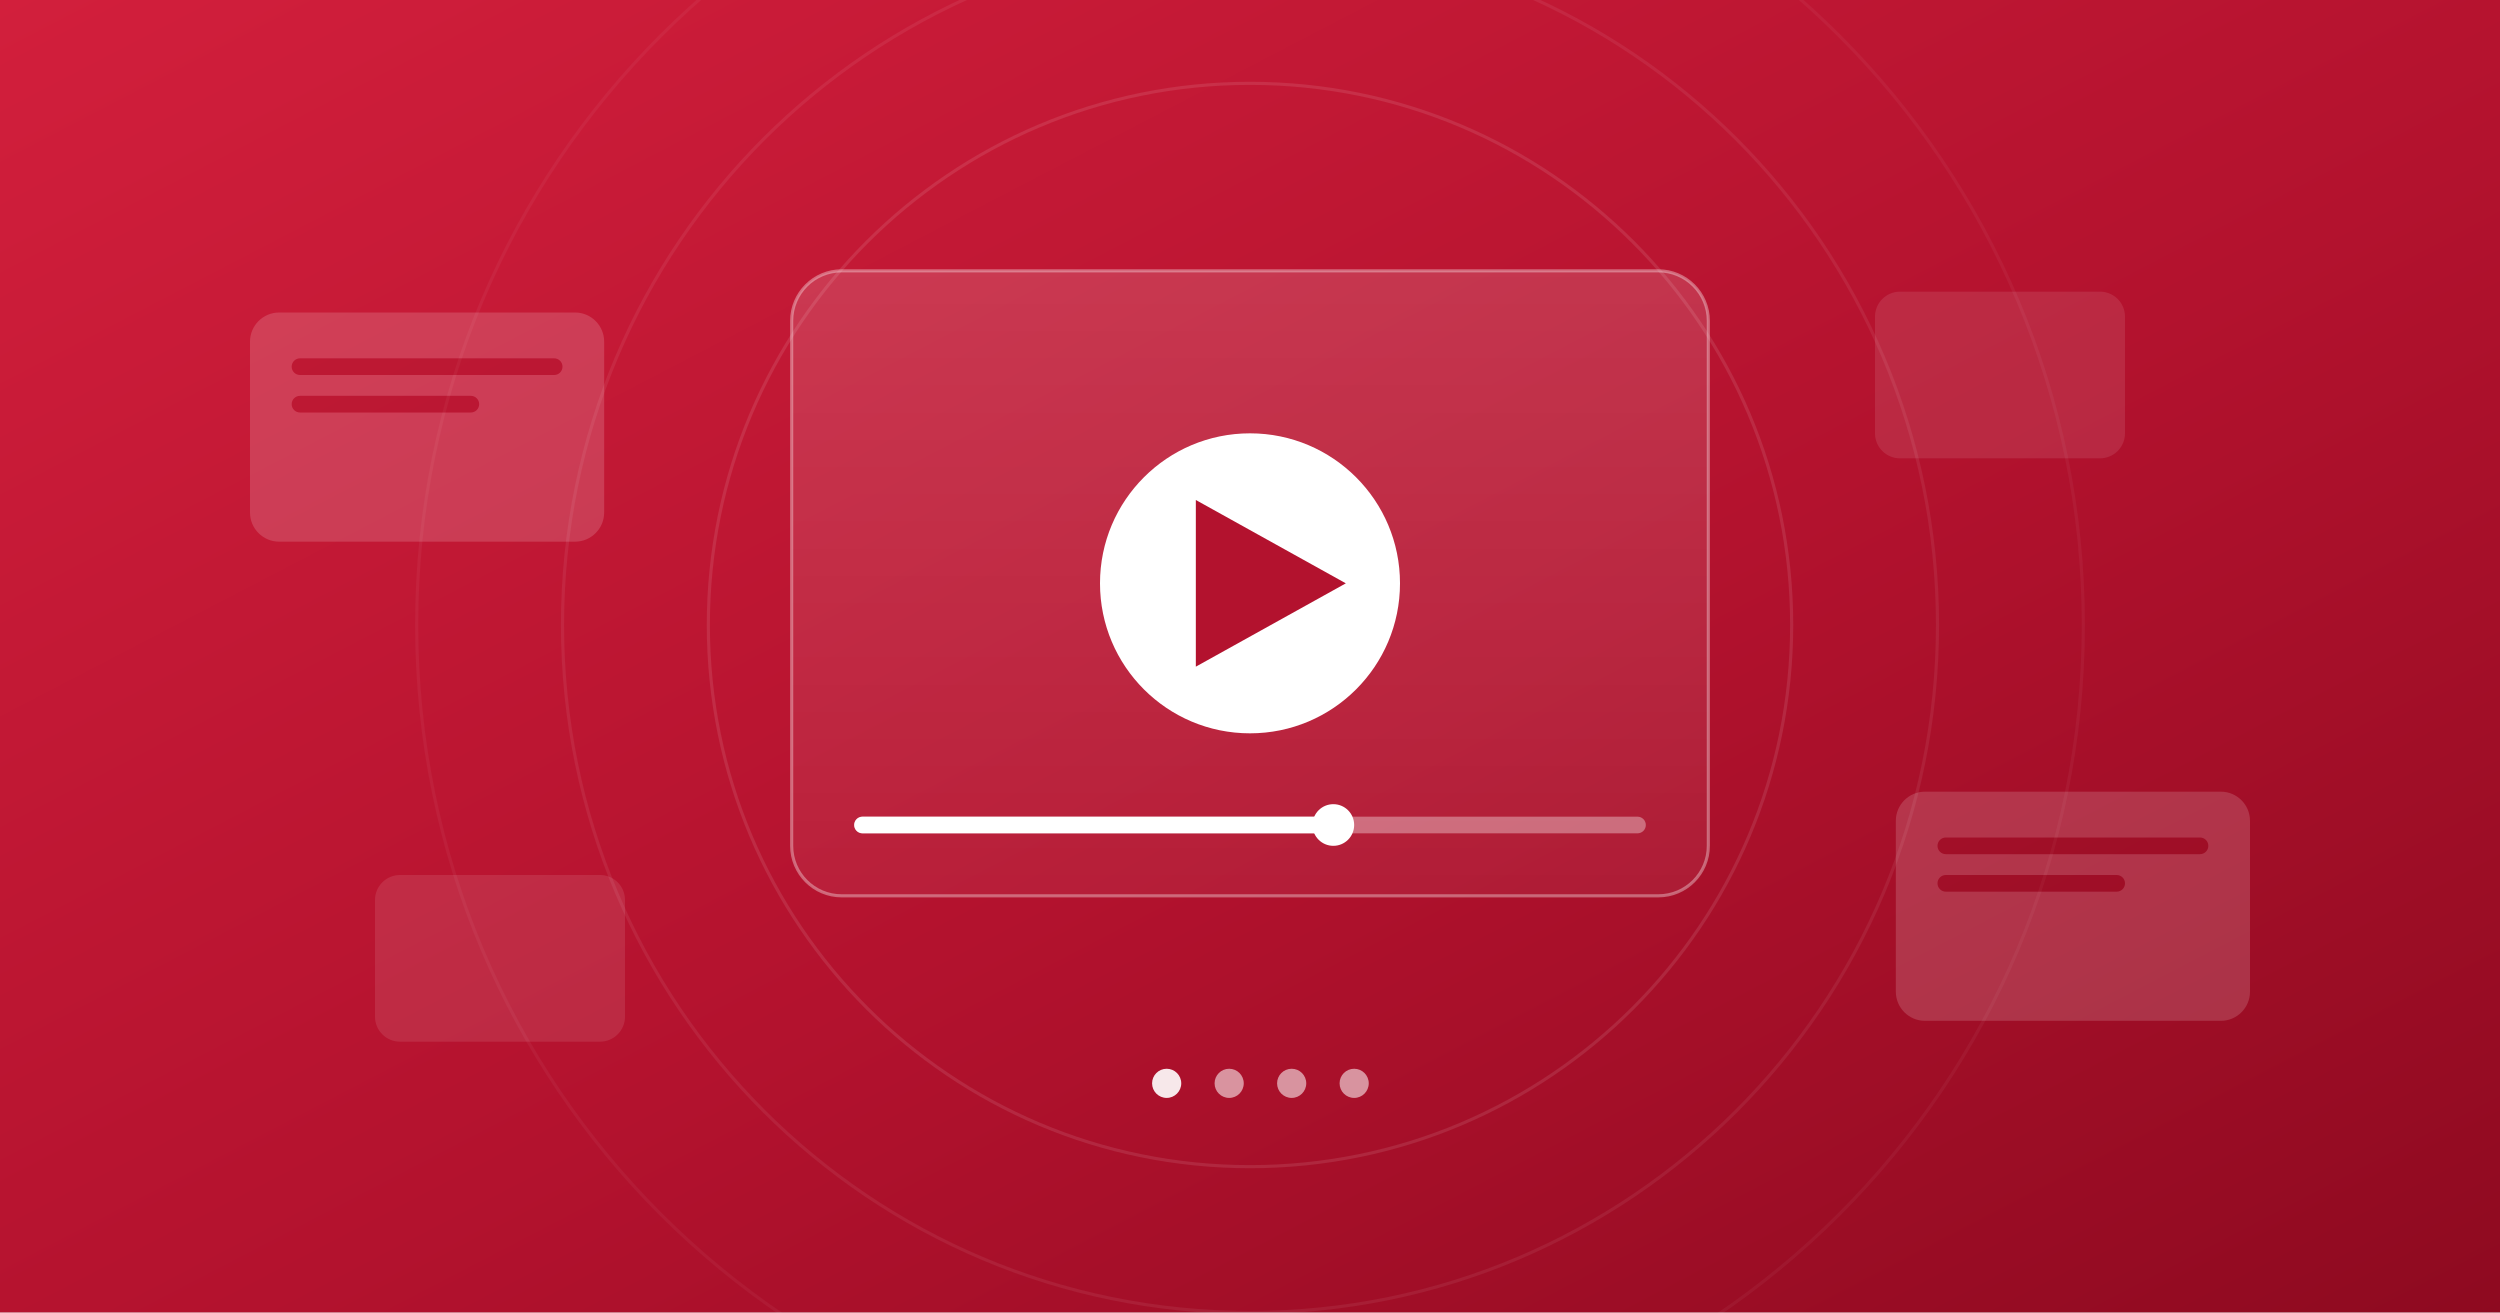
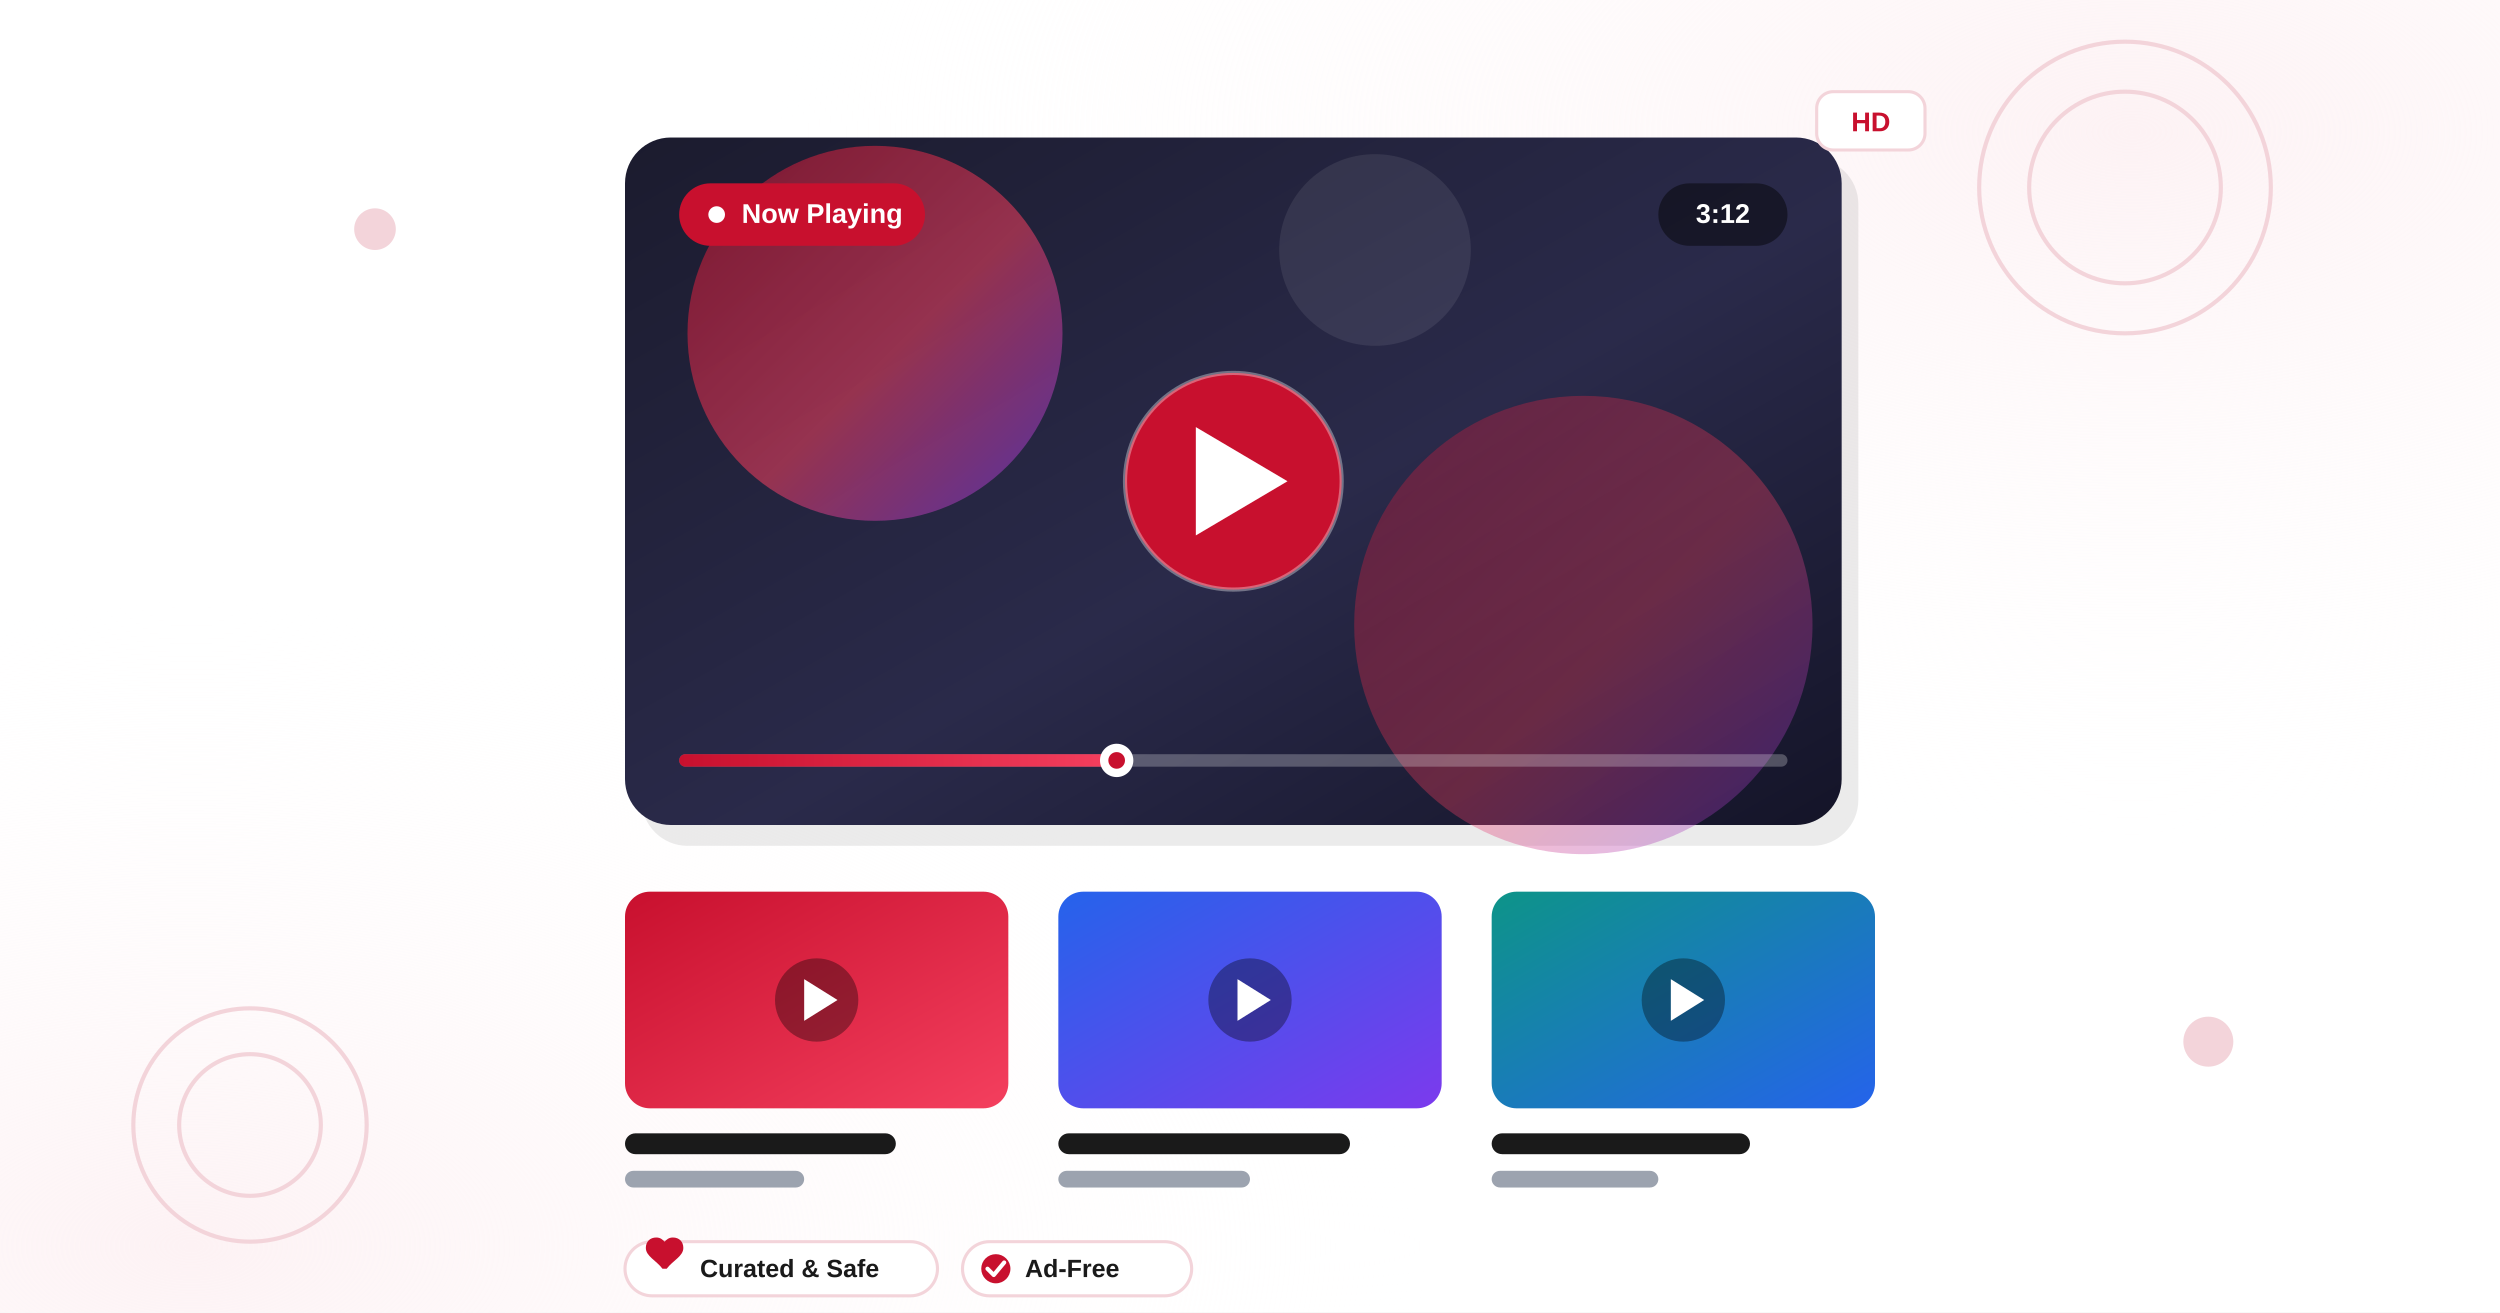
- <svg xmlns="http://www.w3.org/2000/svg" viewBox="0 0 1200 630" role="img" aria-label="TabooTube — video streaming illustration">
+ <svg xmlns="http://www.w3.org/2000/svg" width="1200" height="630" viewBox="0 0 1200 630" role="img" aria-label="TabooTube video streaming illustration">
  <defs>
-     <linearGradient id="bg" x1="0" y1="0" x2="1" y2="1">
-       <stop offset="0" stop-color="#D21F3C" />
-       <stop offset="0.55" stop-color="#B3122E" />
-       <stop offset="1" stop-color="#8E0A20" />
+     <radialGradient id="bgGlowTR" cx="85%" cy="10%" r="55%">
+       <stop offset="0%" stop-color="#FDF2F4" />
+       <stop offset="100%" stop-color="#FFFFFF" stop-opacity="0" />
+     </radialGradient>
+     <radialGradient id="bgGlowBL" cx="8%" cy="95%" r="50%">
+       <stop offset="0%" stop-color="#FDF2F4" />
+       <stop offset="100%" stop-color="#FFFFFF" stop-opacity="0" />
+     </radialGradient>
+     <linearGradient id="screenGrad" x1="0" y1="0" x2="1" y2="1">
+       <stop offset="0%" stop-color="#1B1B2E" />
+       <stop offset="55%" stop-color="#2A2A4A" />
+       <stop offset="100%" stop-color="#141428" />
    </linearGradient>
-     <linearGradient id="card" x1="0" y1="0" x2="0" y2="1">
-       <stop offset="0" stop-color="#ffffff" stop-opacity="0.14" />
-       <stop offset="1" stop-color="#ffffff" stop-opacity="0.05" />
+     <linearGradient id="screenArt" x1="0" y1="0" x2="1" y2="1">
+       <stop offset="0%" stop-color="#C8102E" />
+       <stop offset="55%" stop-color="#F43F5E" />
+       <stop offset="100%" stop-color="#7C3AED" />
+     </linearGradient>
+     <linearGradient id="thumbRed" x1="0" y1="0" x2="1" y2="1">
+       <stop offset="0%" stop-color="#C8102E" />
+       <stop offset="100%" stop-color="#F43F5E" />
+     </linearGradient>
+     <linearGradient id="thumbBlue" x1="0" y1="0" x2="1" y2="1">
+       <stop offset="0%" stop-color="#2563EB" />
+       <stop offset="100%" stop-color="#7C3AED" />
+     </linearGradient>
+     <linearGradient id="thumbTeal" x1="0" y1="0" x2="1" y2="1">
+       <stop offset="0%" stop-color="#0D9488" />
+       <stop offset="100%" stop-color="#2563EB" />
+     </linearGradient>
+     <linearGradient id="redBar" x1="0" y1="0" x2="1" y2="0">
+       <stop offset="0%" stop-color="#C8102E" />
+       <stop offset="100%" stop-color="#F43F5E" />
    </linearGradient>
  </defs>
-   <rect width="1200" height="630" fill="url(#bg)" />
-   <circle cx="600" cy="300" r="260" fill="none" stroke="#ffffff" stroke-opacity="0.10" stroke-width="1.5" />
-   <circle cx="600" cy="300" r="330" fill="none" stroke="#ffffff" stroke-opacity="0.07" stroke-width="1.5" />
-   <circle cx="600" cy="300" r="400" fill="none" stroke="#ffffff" stroke-opacity="0.045" stroke-width="1.5" />
-   <g opacity="0.16">
-     <rect x="120" y="150" width="170" height="110" rx="14" fill="#ffffff" />
-     <rect x="140" y="172" width="130" height="8" rx="4" fill="#8E0A20" />
-     <rect x="140" y="190" width="90" height="8" rx="4" fill="#8E0A20" />
-     <rect x="910" y="380" width="170" height="110" rx="14" fill="#ffffff" />
-     <rect x="930" y="402" width="130" height="8" rx="4" fill="#8E0A20" />
-     <rect x="930" y="420" width="90" height="8" rx="4" fill="#8E0A20" />
+   <rect width="1200" height="630" fill="#FFFFFF" />
+   <rect width="1200" height="630" fill="url(#bgGlowTR)" />
+   <rect width="1200" height="630" fill="url(#bgGlowBL)" />
+   <circle cx="1020" cy="90" r="70" fill="none" stroke="#F3D4DA" stroke-width="2" />
+   <circle cx="1020" cy="90" r="46" fill="none" stroke="#F3D4DA" stroke-width="2" />
+   <circle cx="120" cy="540" r="56" fill="none" stroke="#F3D4DA" stroke-width="2" />
+   <circle cx="120" cy="540" r="34" fill="none" stroke="#F3D4DA" stroke-width="2" />
+   <circle cx="180" cy="110" r="10" fill="#F3D4DA" />
+   <circle cx="1060" cy="500" r="12" fill="#F3D4DA" />
+   <rect x="308" y="76" width="584" height="330" rx="22" fill="#000000" opacity="0.08" />
+   <rect x="300" y="66" width="584" height="330" rx="22" fill="url(#screenGrad)" />
+   <circle cx="420" cy="160" r="90" fill="url(#screenArt)" opacity="0.55" />
+   <circle cx="760" cy="300" r="110" fill="url(#screenArt)" opacity="0.35" />
+   <circle cx="660" cy="120" r="46" fill="#FFFFFF" opacity="0.08" />
+   <rect x="326" y="88" width="118" height="30" rx="15" fill="#C8102E" />
+   <circle cx="344" cy="103" r="4" fill="#FFFFFF" />
+   <text x="356" y="107" font-family="Arial, Helvetica, sans-serif" font-size="13" font-weight="700" fill="#FFFFFF">Now Playing</text>
+   <rect x="796" y="88" width="62" height="30" rx="15" fill="#000000" opacity="0.45" />
+   <text x="827" y="107" font-family="Arial, Helvetica, sans-serif" font-size="13" font-weight="700" fill="#FFFFFF" text-anchor="middle">3:12</text>
+   <circle cx="592" cy="231" r="52" fill="#C8102E" />
+   <circle cx="592" cy="231" r="52" fill="none" stroke="#FFFFFF" stroke-opacity="0.35" stroke-width="2" />
+   <path d="M574 205 L618 231 L574 257 Z" fill="#FFFFFF" />
+   <rect x="326" y="362" width="532" height="6" rx="3" fill="#FFFFFF" opacity="0.25" />
+   <rect x="326" y="362" width="210" height="6" rx="3" fill="url(#redBar)" />
+   <circle cx="536" cy="365" r="8" fill="#FFFFFF" />
+   <circle cx="536" cy="365" r="4" fill="#C8102E" />
+   <g>
+     <rect x="872" y="44" width="52" height="28" rx="8" fill="#FFFFFF" stroke="#F3D4DA" stroke-width="1.5" />
+     <text x="898" y="63" font-family="Arial, Helvetica, sans-serif" font-size="13" font-weight="800" fill="#C8102E" text-anchor="middle">HD</text>
  </g>
-   <g opacity="0.10">
-     <rect x="180" y="420" width="120" height="80" rx="12" fill="#ffffff" />
-     <rect x="900" y="140" width="120" height="80" rx="12" fill="#ffffff" />
+   <g>
+     <rect x="300" y="428" width="184" height="104" rx="12" fill="url(#thumbRed)" />
+     <circle cx="392" cy="480" r="20" fill="#000000" opacity="0.35" />
+     <path d="M386 470 L402 480 L386 490 Z" fill="#FFFFFF" />
+     <rect x="300" y="544" width="130" height="10" rx="5" fill="#1A1A1A" />
+     <rect x="300" y="562" width="86" height="8" rx="4" fill="#9CA3AF" />
  </g>
-   <rect x="380" y="130" width="440" height="300" rx="24" fill="url(#card)" stroke="#ffffff" stroke-opacity="0.35" stroke-width="1.5" />
-   <circle cx="600" cy="280" r="72" fill="#ffffff" />
-   <path d="M574 240 L574 320 L646 280 Z" fill="#B3122E" />
-   <rect x="410" y="392" width="380" height="8" rx="4" fill="#ffffff" opacity="0.35" />
-   <rect x="410" y="392" width="230" height="8" rx="4" fill="#ffffff" />
-   <circle cx="640" cy="396" r="10" fill="#ffffff" />
-   <circle cx="560" cy="520" r="7" fill="#ffffff" opacity="0.9" />
-   <circle cx="590" cy="520" r="7" fill="#ffffff" opacity="0.55" />
-   <circle cx="620" cy="520" r="7" fill="#ffffff" opacity="0.55" />
-   <circle cx="650" cy="520" r="7" fill="#ffffff" opacity="0.55" />
+   <g>
+     <rect x="508" y="428" width="184" height="104" rx="12" fill="url(#thumbBlue)" />
+     <circle cx="600" cy="480" r="20" fill="#000000" opacity="0.35" />
+     <path d="M594 470 L610 480 L594 490 Z" fill="#FFFFFF" />
+     <rect x="508" y="544" width="140" height="10" rx="5" fill="#1A1A1A" />
+     <rect x="508" y="562" width="92" height="8" rx="4" fill="#9CA3AF" />
+   </g>
+   <g>
+     <rect x="716" y="428" width="184" height="104" rx="12" fill="url(#thumbTeal)" />
+     <circle cx="808" cy="480" r="20" fill="#000000" opacity="0.35" />
+     <path d="M802 470 L818 480 L802 490 Z" fill="#FFFFFF" />
+     <rect x="716" y="544" width="124" height="10" rx="5" fill="#1A1A1A" />
+     <rect x="716" y="562" width="80" height="8" rx="4" fill="#9CA3AF" />
+   </g>
+   <g>
+     <rect x="300" y="596" width="150" height="26" rx="13" fill="#FFFFFF" stroke="#F3D4DA" stroke-width="1.5" />
+     <path d="M318 609 c-3-4-8-6-8-10 0-3 2-5 5-5 2 0 3 1 4 2 1-1 2-2 4-2 3 0 5 2 5 5 0 4-5 6-8 10z" fill="#C8102E" />
+     <text x="336" y="613" font-family="Arial, Helvetica, sans-serif" font-size="12" font-weight="700" fill="#1A1A1A">Curated &amp; Safe</text>
+   </g>
+   <g>
+     <rect x="462" y="596" width="110" height="26" rx="13" fill="#FFFFFF" stroke="#F3D4DA" stroke-width="1.5" />
+     <circle cx="478" cy="609" r="7" fill="#C8102E" />
+     <path d="M474 609 l3 3 5-6" stroke="#FFFFFF" stroke-width="2" fill="none" stroke-linecap="round" stroke-linejoin="round" />
+     <text x="492" y="613" font-family="Arial, Helvetica, sans-serif" font-size="12" font-weight="700" fill="#1A1A1A">Ad-Free</text>
+   </g>
</svg>
